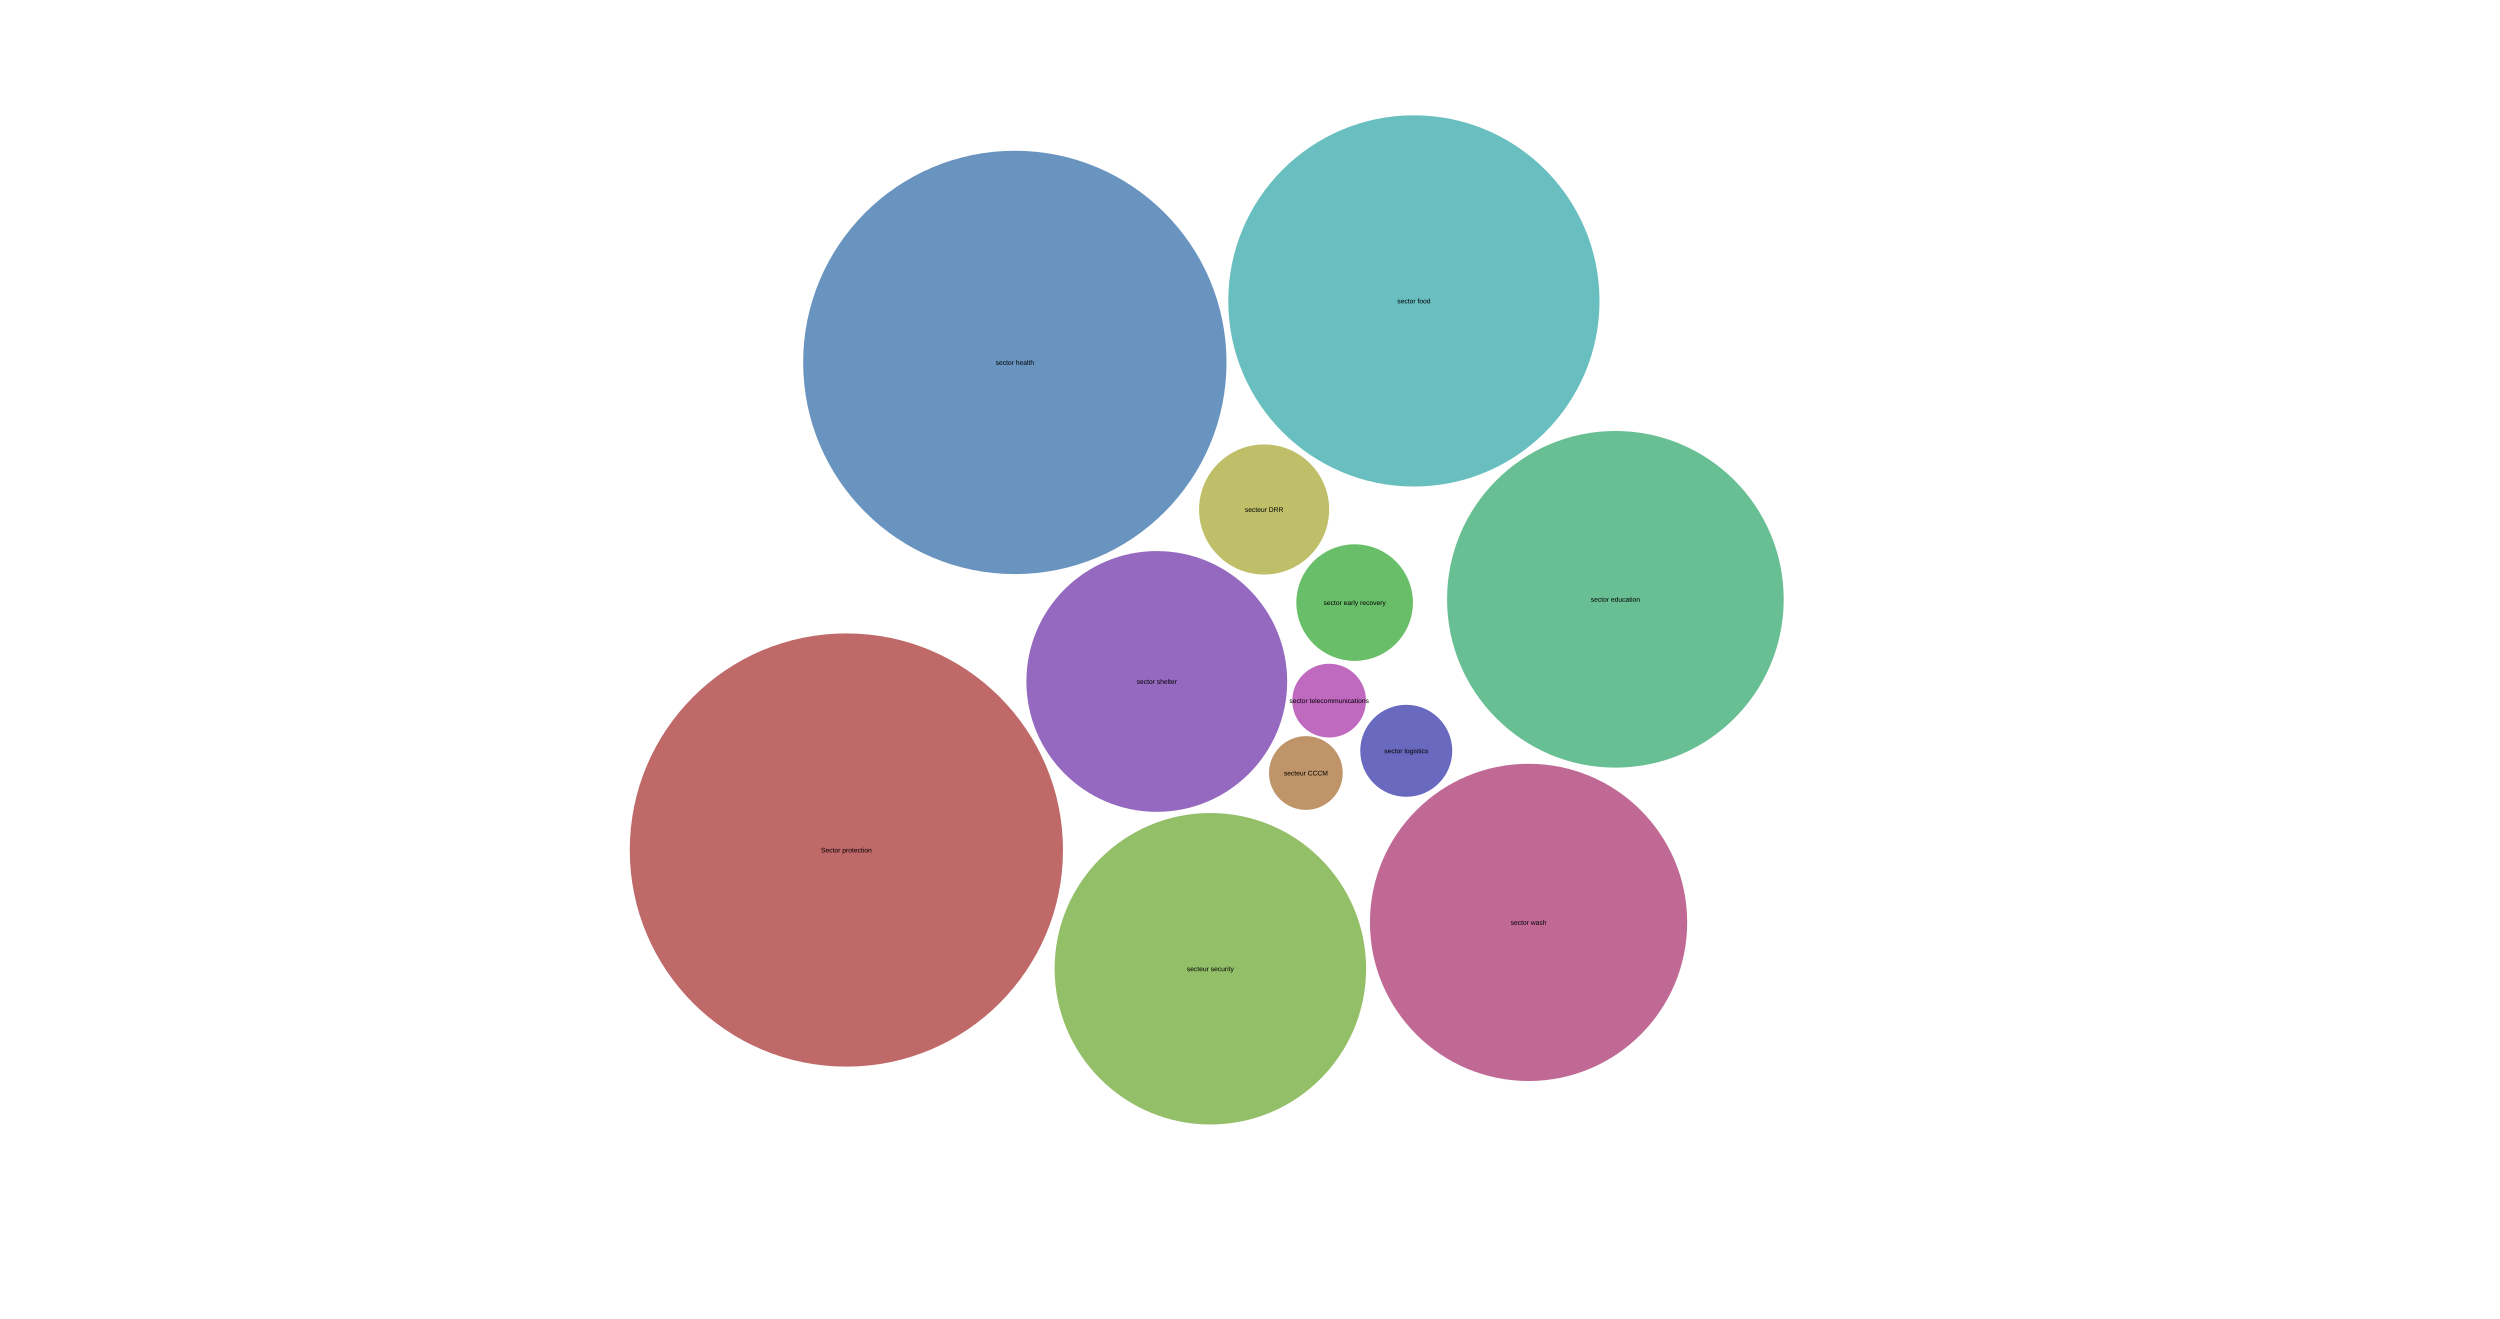
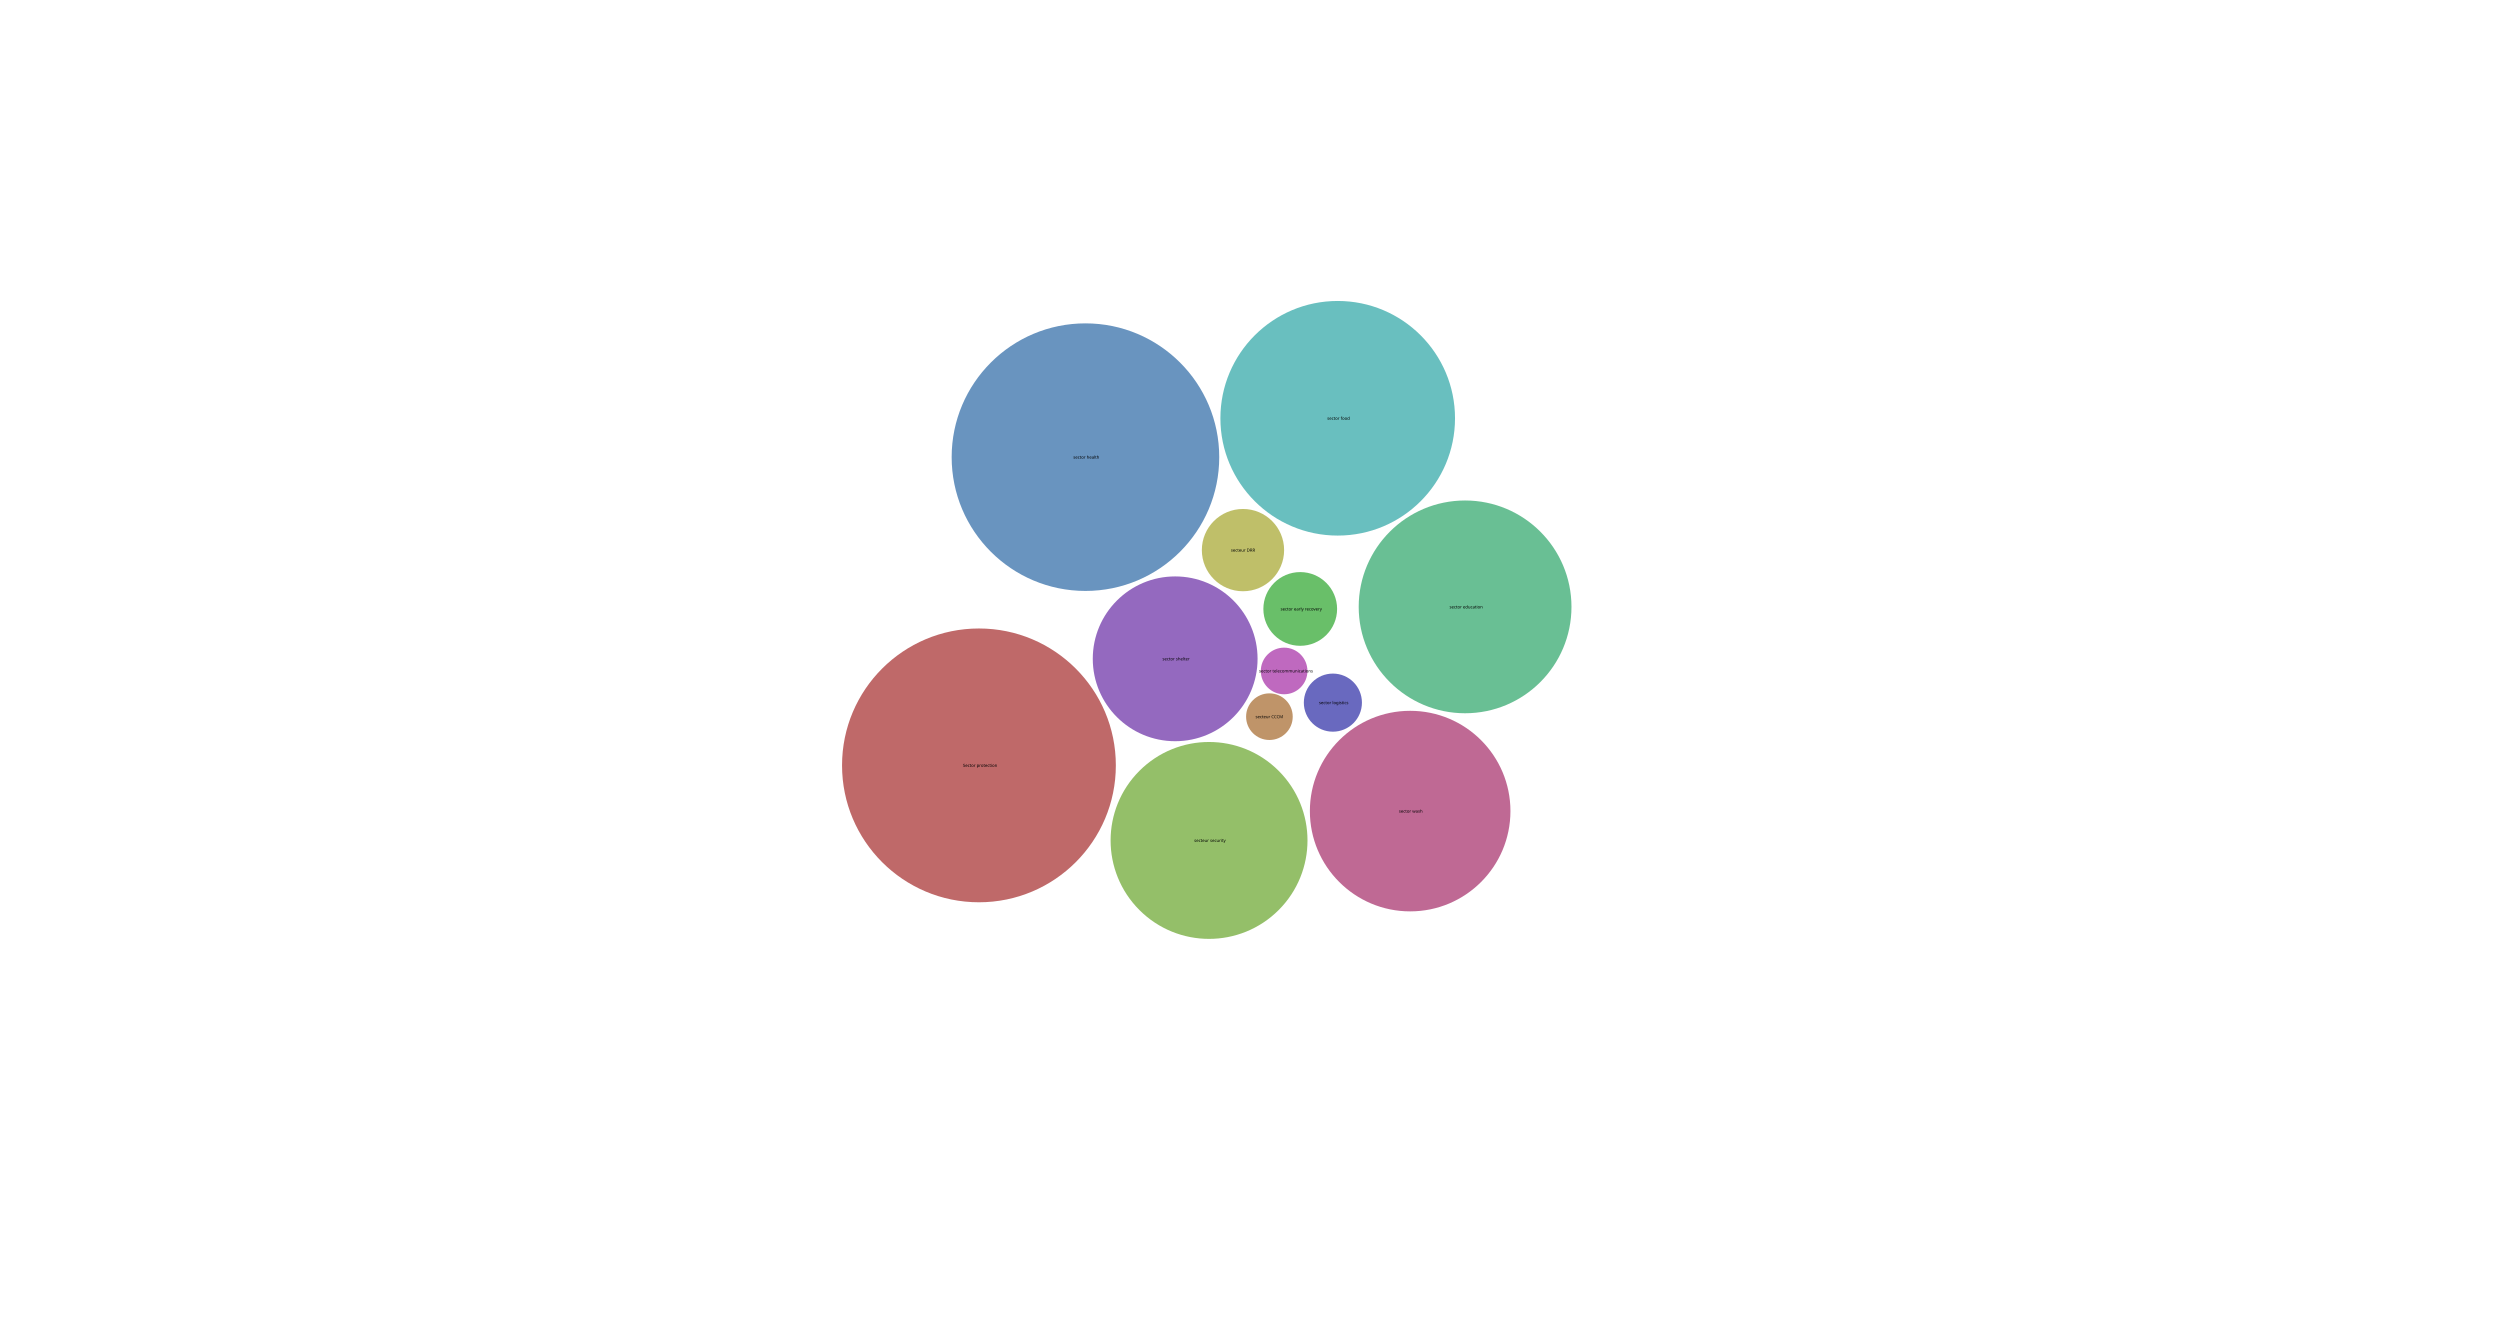
- <svg xmlns="http://www.w3.org/2000/svg" width="4096" height="2160" version="1.1">
-   <circle style="fill: rgb(191, 105, 105);" cx="1386.709" cy="1392.671" r="354.899" />
-   <circle style="fill: rgb(191, 148, 105);" cx="2139.525" cy="1266.492" r="60.422" />
-   <circle style="fill: rgb(191, 191, 105);" cx="2071.124" cy="834.741" r="106.574" />
-   <circle style="fill: rgb(148, 191, 105);" cx="1983.055" cy="1587.207" r="255.159" />
-   <circle style="fill: rgb(105, 191, 105);" cx="2219.448" cy="987.291" r="95.536" />
-   <circle style="fill: rgb(105, 191, 148);" cx="2646.656" cy="981.905" r="275.788" />
-   <circle style="fill: rgb(105, 191, 191);" cx="2316.522" cy="493.029" r="304.118" />
-   <circle style="fill: rgb(105, 148, 191);" cx="1662.695" cy="593.8" r="346.806" />
-   <circle style="fill: rgb(105, 105, 191);" cx="2304.001" cy="1230.116" r="75.36" />
-   <circle style="fill: rgb(148, 105, 191);" cx="1895.283" cy="1116.511" r="213.624" />
-   <circle style="fill: rgb(191, 105, 191);" cx="2177.678" cy="1147.906" r="60.422" />
-   <circle style="fill: rgb(191, 105, 148);" cx="2504.39" cy="1511.253" r="259.885" />
-   <text text-anchor="middle" dy="4" style="font-size: 11px; font-family: Arial, Helvetica;" x="1386.714" y="1392.669">Sector protection</text>
-   <text text-anchor="middle" dy="4" style="font-size: 11px; font-family: Arial, Helvetica;" x="2139.525" y="1266.49">secteur CCCM</text>
-   <text text-anchor="middle" dy="4" style="font-size: 11px; font-family: Arial, Helvetica;" x="2071.125" y="834.743">secteur DRR</text>
-   <text text-anchor="middle" dy="4" style="font-size: 11px; font-family: Arial, Helvetica;" x="1983.057" y="1587.204">secteur security</text>
-   <text text-anchor="middle" dy="4" style="font-size: 11px; font-family: Arial, Helvetica;" x="2219.448" y="987.291">sector early recovery</text>
-   <text text-anchor="middle" dy="4" style="font-size: 11px; font-family: Arial, Helvetica;" x="2646.654" y="981.906">sector education</text>
-   <text text-anchor="middle" dy="4" style="font-size: 11px; font-family: Arial, Helvetica;" x="2316.519" y="493.03">sector food</text>
-   <text text-anchor="middle" dy="4" style="font-size: 11px; font-family: Arial, Helvetica;" x="1662.698" y="593.803">sector health</text>
-   <text text-anchor="middle" dy="4" style="font-size: 11px; font-family: Arial, Helvetica;" x="2304" y="1230.113">sector logistics</text>
-   <text text-anchor="middle" dy="4" style="font-size: 11px; font-family: Arial, Helvetica;" x="1895.282" y="1116.511">sector shelter</text>
-   <text text-anchor="middle" dy="4" style="font-size: 11px; font-family: Arial, Helvetica;" x="2177.677" y="1147.907">sector telecommunications</text>
-   <text text-anchor="middle" dy="4" style="font-size: 11px; font-family: Arial, Helvetica;" x="2504.389" y="1511.25">sector wash</text>
+ <svg xmlns="http://www.w3.org/2000/svg" version="1.1" id="Calque_1" x="0px" y="0px" viewBox="0 0 4096 2160" style="enable-background:new 0 0 4096 2160;" xml:space="preserve">
+   <style type="text/css">
+ 	.st0{fill:#BF6969;}
+ 	.st1{fill:#BF9469;}
+ 	.st2{fill:#BFBF69;}
+ 	.st3{fill:#94BF69;}
+ 	.st4{fill:#69BF69;}
+ 	.st5{fill:#69BF94;}
+ 	.st6{fill:#69BFBF;}
+ 	.st7{fill:#6994BF;}
+ 	.st8{fill:#6969BF;}
+ 	.st9{fill:#9469BF;}
+ 	.st10{fill:#BF69BF;}
+ 	.st11{fill:#BF6994;}
+ 	.st12{font-family:'ArialMT';}
+ 	.st13{font-size:6.954px;}
+ </style>
+   <circle class="st0" cx="1603.9" cy="1254" r="224.3" />
+   <circle class="st1" cx="2079.8" cy="1174.2" r="38.2" />
+   <circle class="st2" cx="2036.5" cy="901.3" r="67.4" />
+   <ellipse transform="matrix(0.7071 -0.7071 0.7071 0.7071 -393.4673 1803.989)" class="st3" cx="1980.9" cy="1377" rx="161.3" ry="161.3" />
+   <circle class="st4" cx="2130.3" cy="997.7" r="60.4" />
+   <circle class="st5" cx="2400.4" cy="994.3" r="174.3" />
+   <circle class="st6" cx="2191.7" cy="685.3" r="192.2" />
+   <circle class="st7" cx="1778.4" cy="749" r="219.2" />
+   <circle class="st8" cx="2183.8" cy="1151.2" r="47.6" />
+   <circle class="st9" cx="1925.4" cy="1079.4" r="135" />
+   <circle class="st10" cx="2103.9" cy="1099.3" r="38.2" />
+   <circle class="st11" cx="2310.4" cy="1328.9" r="164.3" />
+   <text transform="matrix(1 0 0 1 1577.618 1256.504)" class="st12 st13">Sector protection</text>
+   <text transform="matrix(1 0 0 1 2056.989 1176.74)" class="st12 st13">secteur CCCM</text>
+   <text transform="matrix(1 0 0 1 2016.647 903.8149)" class="st12 st13">secteur DRR</text>
+   <text transform="matrix(1 0 0 1 1956.529 1379.477)" class="st12 st13">secteur security</text>
+   <text transform="matrix(1 0 0 1 2098.041 1000.247)" class="st12 st13">sector early recovery</text>
+   <text transform="matrix(1 0 0 1 2374.852 996.8428)" class="st12 st13">sector education</text>
+   <text transform="matrix(1 0 0 1 2174.471 687.8037)" class="st12 st13">sector food</text>
+   <text transform="matrix(1 0 0 1 1758.456 751.5068)" class="st12 st13">sector health</text>
+   <text transform="matrix(1 0 0 1 2160.958 1153.745)" class="st12 st13">sector logistics</text>
+   <text transform="matrix(1 0 0 1 1904.52 1081.933)" class="st12 st13">sector shelter</text>
+   <text transform="matrix(1 0 0 1 2062.744 1101.779)" class="st12 st13">sector telecommunications</text>
+   <text transform="matrix(1 0 0 1 2291.882 1331.464)" class="st12 st13">sector wash</text>
</svg>
